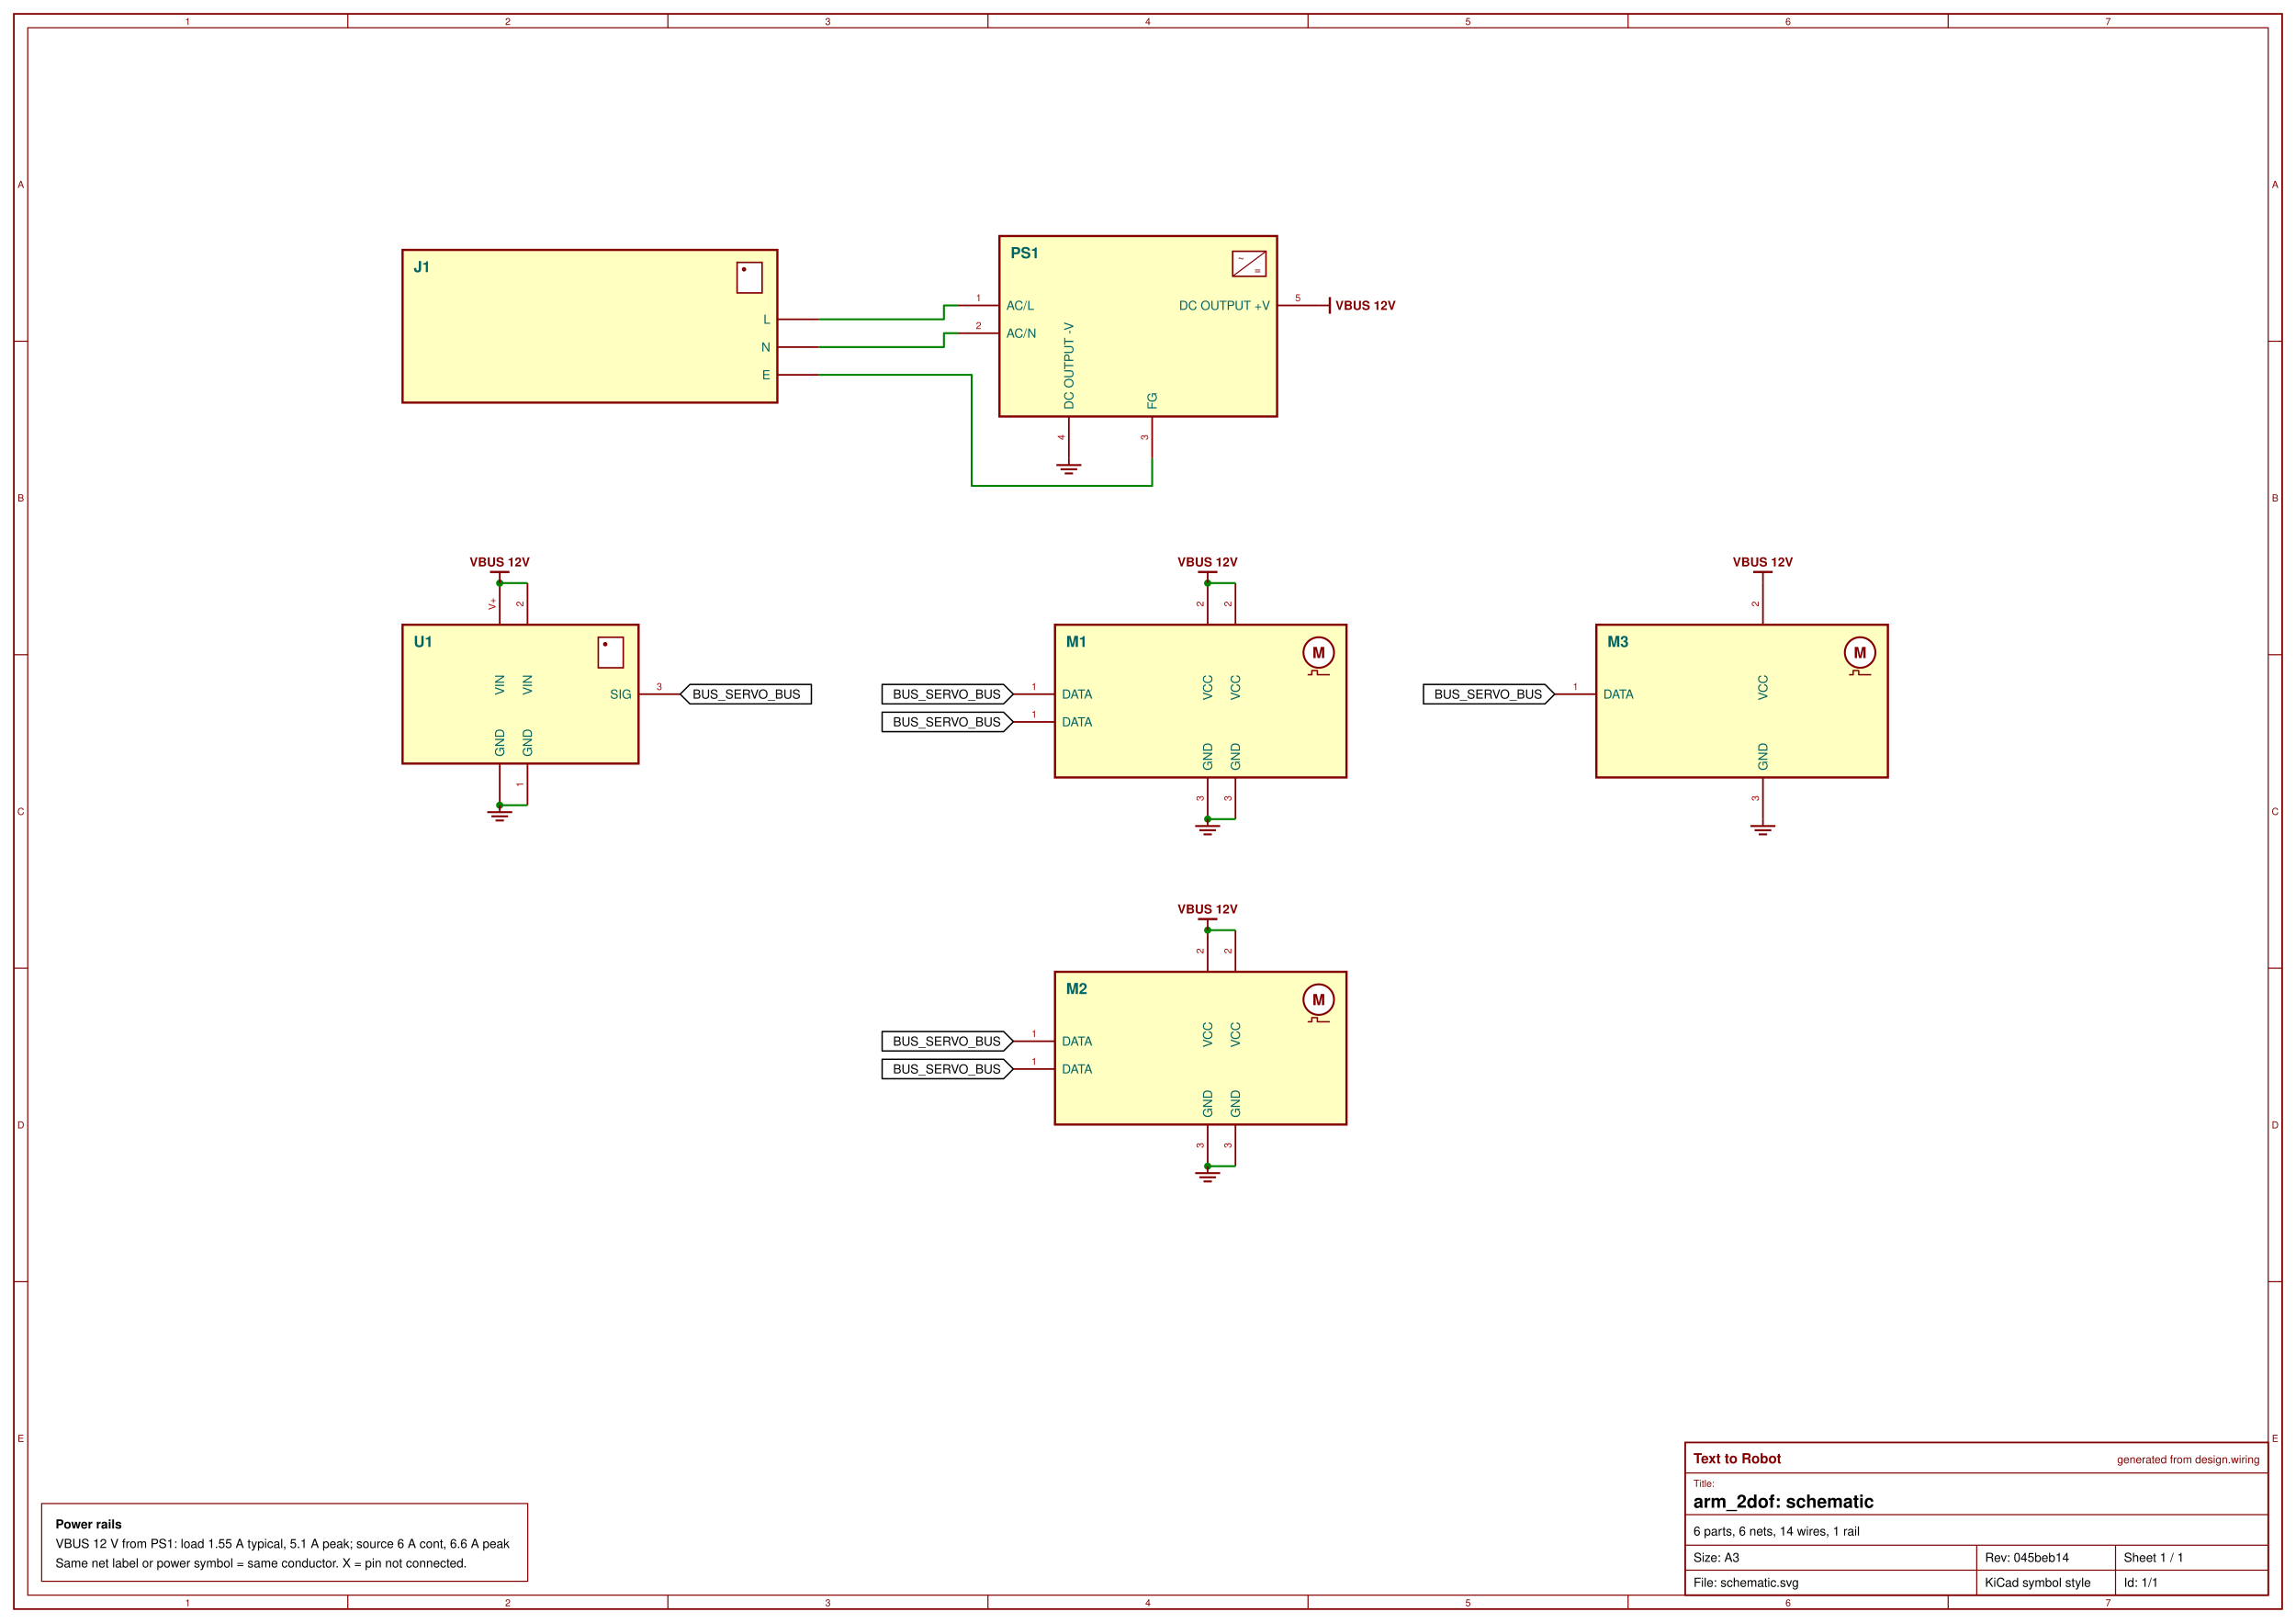
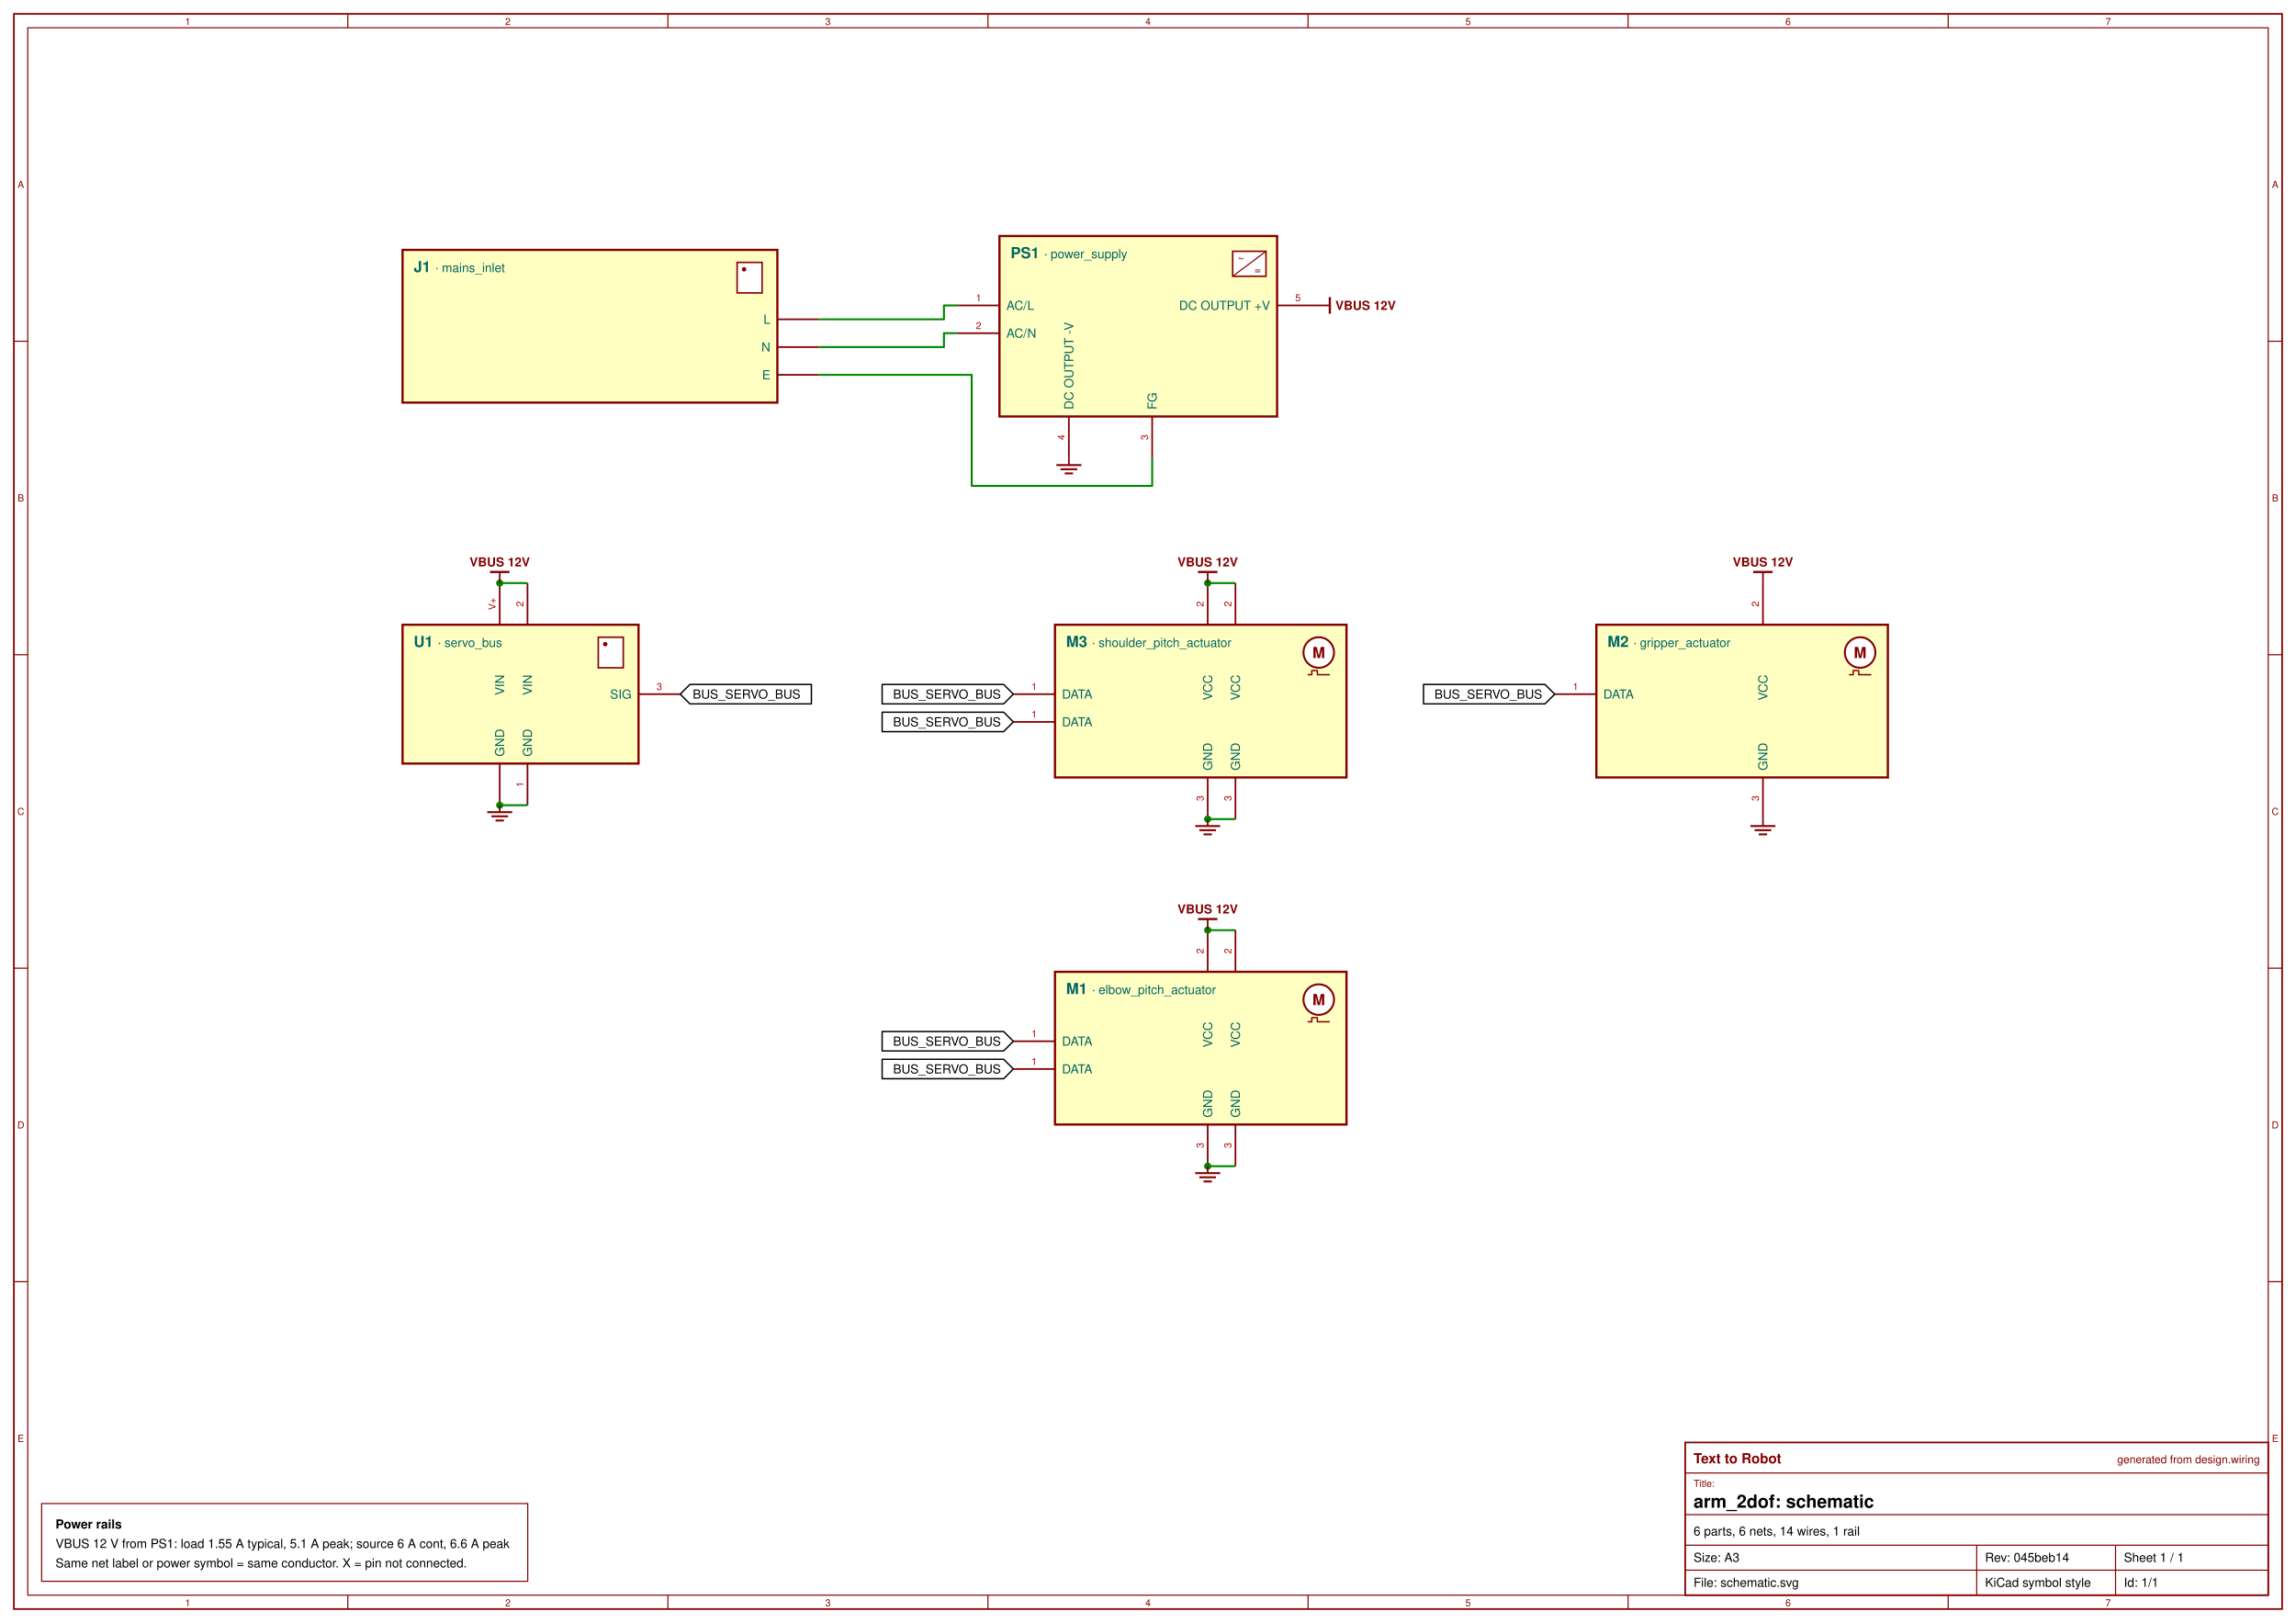
<svg xmlns="http://www.w3.org/2000/svg" viewBox="0 0 1654 1169" width="1654" height="1169" font-family="Helvetica, Arial, 'Liberation Sans', sans-serif">
  <rect x="0" y="0" width="1654" height="1169" fill="#ffffff" />
  <rect x="10" y="10" width="1634" height="1149" fill="none" stroke="#840000" stroke-width="1.2" class="frame" />
  <rect x="20" y="20" width="1614" height="1129" fill="none" stroke="#840000" stroke-width="0.8" class="frame" />
  <text x="135.29" y="18" font-size="7" text-anchor="middle" fill="#840000" data-g="frame">1</text>
  <text x="135.29" y="1157" font-size="7" text-anchor="middle" fill="#840000" data-g="frame">1</text>
  <line x1="250.57" y1="10" x2="250.57" y2="20" stroke="#840000" stroke-width="0.8" class="frame" />
  <line x1="250.57" y1="1149" x2="250.57" y2="1159" stroke="#840000" stroke-width="0.8" class="frame" />
  <text x="365.86" y="18" font-size="7" text-anchor="middle" fill="#840000" data-g="frame">2</text>
  <text x="365.86" y="1157" font-size="7" text-anchor="middle" fill="#840000" data-g="frame">2</text>
  <line x1="481.14" y1="10" x2="481.14" y2="20" stroke="#840000" stroke-width="0.8" class="frame" />
  <line x1="481.14" y1="1149" x2="481.14" y2="1159" stroke="#840000" stroke-width="0.8" class="frame" />
  <text x="596.43" y="18" font-size="7" text-anchor="middle" fill="#840000" data-g="frame">3</text>
  <text x="596.43" y="1157" font-size="7" text-anchor="middle" fill="#840000" data-g="frame">3</text>
  <line x1="711.71" y1="10" x2="711.71" y2="20" stroke="#840000" stroke-width="0.8" class="frame" />
  <line x1="711.71" y1="1149" x2="711.71" y2="1159" stroke="#840000" stroke-width="0.8" class="frame" />
  <text x="827" y="18" font-size="7" text-anchor="middle" fill="#840000" data-g="frame">4</text>
  <text x="827" y="1157" font-size="7" text-anchor="middle" fill="#840000" data-g="frame">4</text>
  <line x1="942.29" y1="10" x2="942.29" y2="20" stroke="#840000" stroke-width="0.8" class="frame" />
  <line x1="942.29" y1="1149" x2="942.29" y2="1159" stroke="#840000" stroke-width="0.8" class="frame" />
  <text x="1057.57" y="18" font-size="7" text-anchor="middle" fill="#840000" data-g="frame">5</text>
  <text x="1057.57" y="1157" font-size="7" text-anchor="middle" fill="#840000" data-g="frame">5</text>
  <line x1="1172.86" y1="10" x2="1172.86" y2="20" stroke="#840000" stroke-width="0.8" class="frame" />
  <line x1="1172.86" y1="1149" x2="1172.86" y2="1159" stroke="#840000" stroke-width="0.8" class="frame" />
  <text x="1288.14" y="18" font-size="7" text-anchor="middle" fill="#840000" data-g="frame">6</text>
  <text x="1288.14" y="1157" font-size="7" text-anchor="middle" fill="#840000" data-g="frame">6</text>
  <line x1="1403.43" y1="10" x2="1403.43" y2="20" stroke="#840000" stroke-width="0.8" class="frame" />
  <line x1="1403.43" y1="1149" x2="1403.43" y2="1159" stroke="#840000" stroke-width="0.8" class="frame" />
  <text x="1518.71" y="18" font-size="7" text-anchor="middle" fill="#840000" data-g="frame">7</text>
  <text x="1518.71" y="1157" font-size="7" text-anchor="middle" fill="#840000" data-g="frame">7</text>
  <text x="15" y="135.4" font-size="7" text-anchor="middle" fill="#840000" data-g="frame">A</text>
  <text x="1639" y="135.4" font-size="7" text-anchor="middle" fill="#840000" data-g="frame">A</text>
  <line x1="10" y1="245.8" x2="20" y2="245.8" stroke="#840000" stroke-width="0.8" class="frame" />
  <line x1="1634" y1="245.8" x2="1644" y2="245.8" stroke="#840000" stroke-width="0.8" class="frame" />
  <text x="15" y="361.2" font-size="7" text-anchor="middle" fill="#840000" data-g="frame">B</text>
  <text x="1639" y="361.2" font-size="7" text-anchor="middle" fill="#840000" data-g="frame">B</text>
  <line x1="10" y1="471.6" x2="20" y2="471.6" stroke="#840000" stroke-width="0.8" class="frame" />
  <line x1="1634" y1="471.6" x2="1644" y2="471.6" stroke="#840000" stroke-width="0.8" class="frame" />
  <text x="15" y="587" font-size="7" text-anchor="middle" fill="#840000" data-g="frame">C</text>
  <text x="1639" y="587" font-size="7" text-anchor="middle" fill="#840000" data-g="frame">C</text>
  <line x1="10" y1="697.4" x2="20" y2="697.4" stroke="#840000" stroke-width="0.8" class="frame" />
  <line x1="1634" y1="697.4" x2="1644" y2="697.4" stroke="#840000" stroke-width="0.8" class="frame" />
  <text x="15" y="812.8" font-size="7" text-anchor="middle" fill="#840000" data-g="frame">D</text>
  <text x="1639" y="812.8" font-size="7" text-anchor="middle" fill="#840000" data-g="frame">D</text>
  <line x1="10" y1="923.2" x2="20" y2="923.2" stroke="#840000" stroke-width="0.8" class="frame" />
  <line x1="1634" y1="923.2" x2="1644" y2="923.2" stroke="#840000" stroke-width="0.8" class="frame" />
  <text x="15" y="1038.6" font-size="7" text-anchor="middle" fill="#840000" data-g="frame">E</text>
  <text x="1639" y="1038.6" font-size="7" text-anchor="middle" fill="#840000" data-g="frame">E</text>
-   <rect x="760" y="450" width="210" height="110" fill="#ffffc2" stroke="#840000" stroke-width="1.6" class="sym body" data-g="S:M1" data-ref="M1" data-inst="shoulder_pitch_actuator" />
-   <text x="768" y="466" font-size="11" font-weight="700" fill="#006464" data-g="S:M1">M1</text>
-   <text x="768" y="480" font-size="9" fill="#006464" data-g="S:M1" />
-   <circle cx="950" cy="470" r="11" fill="#ffffff" stroke="#840000" stroke-width="1.4" class="sym" data-g="S:M1" />
-   <text x="950" y="474" font-size="11" text-anchor="middle" font-weight="700" fill="#840000" data-g="S:M1">M</text>
-   <polyline points="942,486 945,486 945,483 949,483 949,486 958,486" stroke="#840000" stroke-width="1" fill="none" stroke-linejoin="round" class="sym" data-g="S:M1" />
+   <rect x="760" y="450" width="210" height="110" fill="#ffffc2" stroke="#840000" stroke-width="1.6" class="sym body" data-g="S:M3" data-ref="M3" data-inst="shoulder_pitch_actuator" />
+   <text x="768" y="466" font-size="11" font-weight="700" fill="#006464" data-g="S:M3">M3</text>
+   <text x="786.34" y="466" font-size="9" fill="#006464" data-g="S:M3">· shoulder_pitch_actuator</text>
+   <text x="768" y="480" font-size="9" fill="#006464" data-g="S:M3" />
+   <circle cx="950" cy="470" r="11" fill="#ffffff" stroke="#840000" stroke-width="1.4" class="sym" data-g="S:M3" />
+   <text x="950" y="474" font-size="11" text-anchor="middle" font-weight="700" fill="#840000" data-g="S:M3">M</text>
+   <polyline points="942,486 945,486 945,483 949,483 949,486 958,486" stroke="#840000" stroke-width="1" fill="none" stroke-linejoin="round" class="sym" data-g="S:M3" />
  <line x1="760" y1="500" x2="730" y2="500" stroke="#840000" stroke-width="1.2" class="pin" data-pin="shoulder_pitch_actuator.bus_a.DATA" data-node="BUS_SERVO_BUS" />
-   <text x="745" y="497" font-size="7" text-anchor="middle" fill="#a90000" data-g="S:M1">1</text>
-   <text x="765" y="503.2" font-size="9" fill="#006464" data-g="S:M1">DATA</text>
+   <text x="745" y="497" font-size="7" text-anchor="middle" fill="#a90000" data-g="S:M3">1</text>
+   <text x="765" y="503.2" font-size="9" fill="#006464" data-g="S:M3">DATA</text>
  <line x1="870" y1="450" x2="870" y2="420" stroke="#840000" stroke-width="1.2" class="pin" data-pin="shoulder_pitch_actuator.bus_a.VCC" data-node="VBUS" />
-   <text x="867" y="435" font-size="7" text-anchor="middle" fill="#a90000" transform="rotate(-90 867 435)" data-g="S:M1">2</text>
-   <text x="873.2" y="486" font-size="9" text-anchor="end" fill="#006464" transform="rotate(-90 873.2 486)" data-g="S:M1">VCC</text>
+   <text x="867" y="435" font-size="7" text-anchor="middle" fill="#a90000" transform="rotate(-90 867 435)" data-g="S:M3">2</text>
+   <text x="873.2" y="486" font-size="9" text-anchor="end" fill="#006464" transform="rotate(-90 873.2 486)" data-g="S:M3">VCC</text>
  <line x1="870" y1="560" x2="870" y2="590" stroke="#840000" stroke-width="1.2" class="pin" data-pin="shoulder_pitch_actuator.bus_a.GND" data-node="GND" />
-   <text x="867" y="575" font-size="7" text-anchor="middle" fill="#a90000" transform="rotate(-90 867 575)" data-g="S:M1">3</text>
-   <text x="873.2" y="555" font-size="9" fill="#006464" transform="rotate(-90 873.2 555)" data-g="S:M1">GND</text>
+   <text x="867" y="575" font-size="7" text-anchor="middle" fill="#a90000" transform="rotate(-90 867 575)" data-g="S:M3">3</text>
+   <text x="873.2" y="555" font-size="9" fill="#006464" transform="rotate(-90 873.2 555)" data-g="S:M3">GND</text>
  <line x1="760" y1="520" x2="730" y2="520" stroke="#840000" stroke-width="1.2" class="pin" data-pin="shoulder_pitch_actuator.bus_b.DATA" data-node="BUS_SERVO_BUS" />
-   <text x="745" y="517" font-size="7" text-anchor="middle" fill="#a90000" data-g="S:M1">1</text>
-   <text x="765" y="523.2" font-size="9" fill="#006464" data-g="S:M1">DATA</text>
+   <text x="745" y="517" font-size="7" text-anchor="middle" fill="#a90000" data-g="S:M3">1</text>
+   <text x="765" y="523.2" font-size="9" fill="#006464" data-g="S:M3">DATA</text>
  <line x1="890" y1="450" x2="890" y2="420" stroke="#840000" stroke-width="1.2" class="pin" data-pin="shoulder_pitch_actuator.bus_b.VCC" data-node="VBUS" />
-   <text x="887" y="435" font-size="7" text-anchor="middle" fill="#a90000" transform="rotate(-90 887 435)" data-g="S:M1">2</text>
-   <text x="893.2" y="486" font-size="9" text-anchor="end" fill="#006464" transform="rotate(-90 893.2 486)" data-g="S:M1">VCC</text>
+   <text x="887" y="435" font-size="7" text-anchor="middle" fill="#a90000" transform="rotate(-90 887 435)" data-g="S:M3">2</text>
+   <text x="893.2" y="486" font-size="9" text-anchor="end" fill="#006464" transform="rotate(-90 893.2 486)" data-g="S:M3">VCC</text>
  <line x1="890" y1="560" x2="890" y2="590" stroke="#840000" stroke-width="1.2" class="pin" data-pin="shoulder_pitch_actuator.bus_b.GND" data-node="GND" />
-   <text x="887" y="575" font-size="7" text-anchor="middle" fill="#a90000" transform="rotate(-90 887 575)" data-g="S:M1">3</text>
-   <text x="893.2" y="555" font-size="9" fill="#006464" transform="rotate(-90 893.2 555)" data-g="S:M1">GND</text>
-   <rect x="760" y="700" width="210" height="110" fill="#ffffc2" stroke="#840000" stroke-width="1.6" class="sym body" data-g="S:M2" data-ref="M2" data-inst="elbow_pitch_actuator" />
-   <text x="768" y="716" font-size="11" font-weight="700" fill="#006464" data-g="S:M2">M2</text>
-   <text x="768" y="730" font-size="9" fill="#006464" data-g="S:M2" />
-   <circle cx="950" cy="720" r="11" fill="#ffffff" stroke="#840000" stroke-width="1.4" class="sym" data-g="S:M2" />
-   <text x="950" y="724" font-size="11" text-anchor="middle" font-weight="700" fill="#840000" data-g="S:M2">M</text>
-   <polyline points="942,736 945,736 945,733 949,733 949,736 958,736" stroke="#840000" stroke-width="1" fill="none" stroke-linejoin="round" class="sym" data-g="S:M2" />
+   <text x="887" y="575" font-size="7" text-anchor="middle" fill="#a90000" transform="rotate(-90 887 575)" data-g="S:M3">3</text>
+   <text x="893.2" y="555" font-size="9" fill="#006464" transform="rotate(-90 893.2 555)" data-g="S:M3">GND</text>
+   <rect x="760" y="700" width="210" height="110" fill="#ffffc2" stroke="#840000" stroke-width="1.6" class="sym body" data-g="S:M1" data-ref="M1" data-inst="elbow_pitch_actuator" />
+   <text x="768" y="716" font-size="11" font-weight="700" fill="#006464" data-g="S:M1">M1</text>
+   <text x="786.34" y="716" font-size="9" fill="#006464" data-g="S:M1">· elbow_pitch_actuator</text>
+   <text x="768" y="730" font-size="9" fill="#006464" data-g="S:M1" />
+   <circle cx="950" cy="720" r="11" fill="#ffffff" stroke="#840000" stroke-width="1.4" class="sym" data-g="S:M1" />
+   <text x="950" y="724" font-size="11" text-anchor="middle" font-weight="700" fill="#840000" data-g="S:M1">M</text>
+   <polyline points="942,736 945,736 945,733 949,733 949,736 958,736" stroke="#840000" stroke-width="1" fill="none" stroke-linejoin="round" class="sym" data-g="S:M1" />
  <line x1="760" y1="750" x2="730" y2="750" stroke="#840000" stroke-width="1.2" class="pin" data-pin="elbow_pitch_actuator.bus_a.DATA" data-node="BUS_SERVO_BUS" />
-   <text x="745" y="747" font-size="7" text-anchor="middle" fill="#a90000" data-g="S:M2">1</text>
-   <text x="765" y="753.2" font-size="9" fill="#006464" data-g="S:M2">DATA</text>
+   <text x="745" y="747" font-size="7" text-anchor="middle" fill="#a90000" data-g="S:M1">1</text>
+   <text x="765" y="753.2" font-size="9" fill="#006464" data-g="S:M1">DATA</text>
  <line x1="870" y1="700" x2="870" y2="670" stroke="#840000" stroke-width="1.2" class="pin" data-pin="elbow_pitch_actuator.bus_a.VCC" data-node="VBUS" />
-   <text x="867" y="685" font-size="7" text-anchor="middle" fill="#a90000" transform="rotate(-90 867 685)" data-g="S:M2">2</text>
-   <text x="873.2" y="736" font-size="9" text-anchor="end" fill="#006464" transform="rotate(-90 873.2 736)" data-g="S:M2">VCC</text>
+   <text x="867" y="685" font-size="7" text-anchor="middle" fill="#a90000" transform="rotate(-90 867 685)" data-g="S:M1">2</text>
+   <text x="873.2" y="736" font-size="9" text-anchor="end" fill="#006464" transform="rotate(-90 873.2 736)" data-g="S:M1">VCC</text>
  <line x1="870" y1="810" x2="870" y2="840" stroke="#840000" stroke-width="1.2" class="pin" data-pin="elbow_pitch_actuator.bus_a.GND" data-node="GND" />
-   <text x="867" y="825" font-size="7" text-anchor="middle" fill="#a90000" transform="rotate(-90 867 825)" data-g="S:M2">3</text>
-   <text x="873.2" y="805" font-size="9" fill="#006464" transform="rotate(-90 873.2 805)" data-g="S:M2">GND</text>
+   <text x="867" y="825" font-size="7" text-anchor="middle" fill="#a90000" transform="rotate(-90 867 825)" data-g="S:M1">3</text>
+   <text x="873.2" y="805" font-size="9" fill="#006464" transform="rotate(-90 873.2 805)" data-g="S:M1">GND</text>
  <line x1="760" y1="770" x2="730" y2="770" stroke="#840000" stroke-width="1.2" class="pin" data-pin="elbow_pitch_actuator.bus_b.DATA" data-node="BUS_SERVO_BUS" />
-   <text x="745" y="767" font-size="7" text-anchor="middle" fill="#a90000" data-g="S:M2">1</text>
-   <text x="765" y="773.2" font-size="9" fill="#006464" data-g="S:M2">DATA</text>
+   <text x="745" y="767" font-size="7" text-anchor="middle" fill="#a90000" data-g="S:M1">1</text>
+   <text x="765" y="773.2" font-size="9" fill="#006464" data-g="S:M1">DATA</text>
  <line x1="890" y1="700" x2="890" y2="670" stroke="#840000" stroke-width="1.2" class="pin" data-pin="elbow_pitch_actuator.bus_b.VCC" data-node="VBUS" />
-   <text x="887" y="685" font-size="7" text-anchor="middle" fill="#a90000" transform="rotate(-90 887 685)" data-g="S:M2">2</text>
-   <text x="893.2" y="736" font-size="9" text-anchor="end" fill="#006464" transform="rotate(-90 893.2 736)" data-g="S:M2">VCC</text>
+   <text x="887" y="685" font-size="7" text-anchor="middle" fill="#a90000" transform="rotate(-90 887 685)" data-g="S:M1">2</text>
+   <text x="893.2" y="736" font-size="9" text-anchor="end" fill="#006464" transform="rotate(-90 893.2 736)" data-g="S:M1">VCC</text>
  <line x1="890" y1="810" x2="890" y2="840" stroke="#840000" stroke-width="1.2" class="pin" data-pin="elbow_pitch_actuator.bus_b.GND" data-node="GND" />
-   <text x="887" y="825" font-size="7" text-anchor="middle" fill="#a90000" transform="rotate(-90 887 825)" data-g="S:M2">3</text>
-   <text x="893.2" y="805" font-size="9" fill="#006464" transform="rotate(-90 893.2 805)" data-g="S:M2">GND</text>
-   <rect x="1150" y="450" width="210" height="110" fill="#ffffc2" stroke="#840000" stroke-width="1.6" class="sym body" data-g="S:M3" data-ref="M3" data-inst="gripper_actuator" />
-   <text x="1158" y="466" font-size="11" font-weight="700" fill="#006464" data-g="S:M3">M3</text>
-   <text x="1158" y="480" font-size="9" fill="#006464" data-g="S:M3" />
-   <circle cx="1340" cy="470" r="11" fill="#ffffff" stroke="#840000" stroke-width="1.4" class="sym" data-g="S:M3" />
-   <text x="1340" y="474" font-size="11" text-anchor="middle" font-weight="700" fill="#840000" data-g="S:M3">M</text>
-   <polyline points="1332,486 1335,486 1335,483 1339,483 1339,486 1348,486" stroke="#840000" stroke-width="1" fill="none" stroke-linejoin="round" class="sym" data-g="S:M3" />
+   <text x="887" y="825" font-size="7" text-anchor="middle" fill="#a90000" transform="rotate(-90 887 825)" data-g="S:M1">3</text>
+   <text x="893.2" y="805" font-size="9" fill="#006464" transform="rotate(-90 893.2 805)" data-g="S:M1">GND</text>
+   <rect x="1150" y="450" width="210" height="110" fill="#ffffc2" stroke="#840000" stroke-width="1.6" class="sym body" data-g="S:M2" data-ref="M2" data-inst="gripper_actuator" />
+   <text x="1158" y="466" font-size="11" font-weight="700" fill="#006464" data-g="S:M2">M2</text>
+   <text x="1176.34" y="466" font-size="9" fill="#006464" data-g="S:M2">· gripper_actuator</text>
+   <text x="1158" y="480" font-size="9" fill="#006464" data-g="S:M2" />
+   <circle cx="1340" cy="470" r="11" fill="#ffffff" stroke="#840000" stroke-width="1.4" class="sym" data-g="S:M2" />
+   <text x="1340" y="474" font-size="11" text-anchor="middle" font-weight="700" fill="#840000" data-g="S:M2">M</text>
+   <polyline points="1332,486 1335,486 1335,483 1339,483 1339,486 1348,486" stroke="#840000" stroke-width="1" fill="none" stroke-linejoin="round" class="sym" data-g="S:M2" />
  <line x1="1150" y1="500" x2="1120" y2="500" stroke="#840000" stroke-width="1.2" class="pin" data-pin="gripper_actuator.bus_a.DATA" data-node="BUS_SERVO_BUS" />
-   <text x="1135" y="497" font-size="7" text-anchor="middle" fill="#a90000" data-g="S:M3">1</text>
-   <text x="1155" y="503.2" font-size="9" fill="#006464" data-g="S:M3">DATA</text>
+   <text x="1135" y="497" font-size="7" text-anchor="middle" fill="#a90000" data-g="S:M2">1</text>
+   <text x="1155" y="503.2" font-size="9" fill="#006464" data-g="S:M2">DATA</text>
  <line x1="1270" y1="450" x2="1270" y2="420" stroke="#840000" stroke-width="1.2" class="pin" data-pin="gripper_actuator.bus_a.VCC" data-node="VBUS" />
-   <text x="1267" y="435" font-size="7" text-anchor="middle" fill="#a90000" transform="rotate(-90 1267 435)" data-g="S:M3">2</text>
-   <text x="1273.2" y="486" font-size="9" text-anchor="end" fill="#006464" transform="rotate(-90 1273.2 486)" data-g="S:M3">VCC</text>
+   <text x="1267" y="435" font-size="7" text-anchor="middle" fill="#a90000" transform="rotate(-90 1267 435)" data-g="S:M2">2</text>
+   <text x="1273.2" y="486" font-size="9" text-anchor="end" fill="#006464" transform="rotate(-90 1273.2 486)" data-g="S:M2">VCC</text>
  <line x1="1270" y1="560" x2="1270" y2="590" stroke="#840000" stroke-width="1.2" class="pin" data-pin="gripper_actuator.bus_a.GND" data-node="GND" />
-   <text x="1267" y="575" font-size="7" text-anchor="middle" fill="#a90000" transform="rotate(-90 1267 575)" data-g="S:M3">3</text>
-   <text x="1273.2" y="555" font-size="9" fill="#006464" transform="rotate(-90 1273.2 555)" data-g="S:M3">GND</text>
+   <text x="1267" y="575" font-size="7" text-anchor="middle" fill="#a90000" transform="rotate(-90 1267 575)" data-g="S:M2">3</text>
+   <text x="1273.2" y="555" font-size="9" fill="#006464" transform="rotate(-90 1273.2 555)" data-g="S:M2">GND</text>
  <rect x="720" y="170" width="200" height="130" fill="#ffffc2" stroke="#840000" stroke-width="1.6" class="sym body" data-g="S:PS1" data-ref="PS1" data-inst="power_supply" />
  <text x="728" y="186" font-size="11" font-weight="700" fill="#006464" data-g="S:PS1">PS1</text>
+   <text x="751.85" y="186" font-size="9" fill="#006464" data-g="S:PS1">· power_supply</text>
  <text x="728" y="200" font-size="9" fill="#006464" data-g="S:PS1" />
  <rect x="888" y="181" width="24" height="18" fill="#ffffff" stroke="#840000" stroke-width="1.1" class="sym" data-g="S:PS1" />
  <line x1="888" y1="199" x2="912" y2="181" stroke="#840000" stroke-width="0.8" class="sym" data-g="S:PS1" />
  <text x="894" y="189" font-size="8" text-anchor="middle" fill="#840000" data-g="S:PS1">~</text>
  <text x="906" y="197" font-size="8" text-anchor="middle" fill="#840000" data-g="S:PS1">=</text>
  <line x1="720" y1="220" x2="690" y2="220" stroke="#840000" stroke-width="1.2" class="pin" data-pin="power_supply.ac_in.AC/L" data-node="MAINS_L" />
  <text x="705" y="217" font-size="7" text-anchor="middle" fill="#a90000" data-g="S:PS1">1</text>
  <text x="725" y="223.2" font-size="9" fill="#006464" data-g="S:PS1">AC/L</text>
  <line x1="720" y1="240" x2="690" y2="240" stroke="#840000" stroke-width="1.2" class="pin" data-pin="power_supply.ac_in.AC/N" data-node="MAINS_N" />
  <text x="705" y="237" font-size="7" text-anchor="middle" fill="#a90000" data-g="S:PS1">2</text>
  <text x="725" y="243.2" font-size="9" fill="#006464" data-g="S:PS1">AC/N</text>
  <line x1="830" y1="300" x2="830" y2="330" stroke="#840000" stroke-width="1.2" class="pin" data-pin="power_supply.ac_in.FG" data-node="MAINS_E" />
  <text x="827" y="315" font-size="7" text-anchor="middle" fill="#a90000" transform="rotate(-90 827 315)" data-g="S:PS1">3</text>
  <text x="833.2" y="295" font-size="9" fill="#006464" transform="rotate(-90 833.2 295)" data-g="S:PS1">FG</text>
  <line x1="770" y1="300" x2="770" y2="330" stroke="#840000" stroke-width="1.2" class="pin" data-pin="power_supply.dc_out.DC OUTPUT -V" data-node="GND" />
  <text x="767" y="315" font-size="7" text-anchor="middle" fill="#a90000" transform="rotate(-90 767 315)" data-g="S:PS1">4</text>
  <text x="773.2" y="295" font-size="9" fill="#006464" transform="rotate(-90 773.2 295)" data-g="S:PS1">DC OUTPUT -V</text>
  <line x1="920" y1="220" x2="950" y2="220" stroke="#840000" stroke-width="1.2" class="pin" data-pin="power_supply.dc_out.DC OUTPUT +V" data-node="VBUS" />
  <text x="935" y="217" font-size="7" text-anchor="middle" fill="#a90000" data-g="S:PS1">5</text>
  <text x="915" y="223.2" font-size="9" text-anchor="end" fill="#006464" data-g="S:PS1">DC OUTPUT +V</text>
  <rect x="290" y="450" width="170" height="100" fill="#ffffc2" stroke="#840000" stroke-width="1.6" class="sym body" data-g="S:U1" data-ref="U1" data-inst="servo_bus" />
  <text x="298" y="466" font-size="11" font-weight="700" fill="#006464" data-g="S:U1">U1</text>
+   <text x="315.12" y="466" font-size="9" fill="#006464" data-g="S:U1">· servo_bus</text>
  <text x="298" y="480" font-size="9" fill="#006464" data-g="S:U1" />
  <rect x="431" y="459" width="18" height="22" fill="#ffffff" stroke="#840000" stroke-width="1.1" class="sym" data-g="S:U1" />
  <circle cx="436" cy="464" r="1.6" fill="#840000" class="sym" data-g="S:U1" />
  <line x1="360" y1="450" x2="360" y2="420" stroke="#840000" stroke-width="1.2" class="pin" data-pin="servo_bus.screw_in.VIN" data-node="VBUS" />
  <text x="357" y="435" font-size="7" text-anchor="middle" fill="#a90000" transform="rotate(-90 357 435)" data-g="S:U1">V+</text>
  <text x="363.2" y="486" font-size="9" text-anchor="end" fill="#006464" transform="rotate(-90 363.2 486)" data-g="S:U1">VIN</text>
  <line x1="360" y1="550" x2="360" y2="580" stroke="#840000" stroke-width="1.2" class="pin" data-pin="servo_bus.screw_in.GND" data-node="GND" />
  <text x="363.2" y="545" font-size="9" fill="#006464" transform="rotate(-90 363.2 545)" data-g="S:U1">GND</text>
  <line x1="380" y1="550" x2="380" y2="580" stroke="#840000" stroke-width="1.2" class="pin" data-pin="servo_bus.servo_bus.GND" data-node="GND" />
  <text x="377" y="565" font-size="7" text-anchor="middle" fill="#a90000" transform="rotate(-90 377 565)" data-g="S:U1">1</text>
  <text x="383.2" y="545" font-size="9" fill="#006464" transform="rotate(-90 383.2 545)" data-g="S:U1">GND</text>
  <line x1="380" y1="450" x2="380" y2="420" stroke="#840000" stroke-width="1.2" class="pin" data-pin="servo_bus.servo_bus.VIN" data-node="VBUS" />
  <text x="377" y="435" font-size="7" text-anchor="middle" fill="#a90000" transform="rotate(-90 377 435)" data-g="S:U1">2</text>
  <text x="383.2" y="486" font-size="9" text-anchor="end" fill="#006464" transform="rotate(-90 383.2 486)" data-g="S:U1">VIN</text>
  <line x1="460" y1="500" x2="490" y2="500" stroke="#840000" stroke-width="1.2" class="pin" data-pin="servo_bus.servo_bus.SIG" data-node="BUS_SERVO_BUS" />
  <text x="475" y="497" font-size="7" text-anchor="middle" fill="#a90000" data-g="S:U1">3</text>
  <text x="455" y="503.2" font-size="9" text-anchor="end" fill="#006464" data-g="S:U1">SIG</text>
  <rect x="290" y="180" width="270" height="110" fill="#ffffc2" stroke="#840000" stroke-width="1.6" class="sym body" data-g="S:J1" data-ref="J1" data-inst="mains_inlet" />
  <text x="298" y="196" font-size="11" font-weight="700" fill="#006464" data-g="S:J1">J1</text>
+   <text x="313.29" y="196" font-size="9" fill="#006464" data-g="S:J1">· mains_inlet</text>
  <text x="298" y="210" font-size="9" fill="#006464" data-g="S:J1" />
  <rect x="531" y="189" width="18" height="22" fill="#ffffff" stroke="#840000" stroke-width="1.1" class="sym" data-g="S:J1" />
  <circle cx="536" cy="194" r="1.6" fill="#840000" class="sym" data-g="S:J1" />
  <line x1="560" y1="230" x2="590" y2="230" stroke="#840000" stroke-width="1.2" class="pin" data-pin="mains_inlet.load.L" data-node="MAINS_L" />
  <text x="555" y="233.2" font-size="9" text-anchor="end" fill="#006464" data-g="S:J1">L</text>
  <line x1="560" y1="250" x2="590" y2="250" stroke="#840000" stroke-width="1.2" class="pin" data-pin="mains_inlet.load.N" data-node="MAINS_N" />
  <text x="555" y="253.2" font-size="9" text-anchor="end" fill="#006464" data-g="S:J1">N</text>
  <line x1="560" y1="270" x2="590" y2="270" stroke="#840000" stroke-width="1.2" class="pin" data-pin="mains_inlet.load.E" data-node="MAINS_E" />
  <text x="555" y="273.2" font-size="9" text-anchor="end" fill="#006464" data-g="S:J1">E</text>
  <polyline points="870,420 890,420" stroke="#008400" stroke-width="1.4" fill="none" stroke-linejoin="round" class="wire" data-node="VBUS" />
  <circle cx="870" cy="420" r="2.6" fill="#008400" class="junction" />
  <polyline points="870,590 890,590" stroke="#008400" stroke-width="1.4" fill="none" stroke-linejoin="round" class="wire" data-node="GND" />
  <circle cx="870" cy="590" r="2.6" fill="#008400" class="junction" />
  <polyline points="870,670 890,670" stroke="#008400" stroke-width="1.4" fill="none" stroke-linejoin="round" class="wire" data-node="VBUS" />
  <circle cx="870" cy="670" r="2.6" fill="#008400" class="junction" />
  <polyline points="870,840 890,840" stroke="#008400" stroke-width="1.4" fill="none" stroke-linejoin="round" class="wire" data-node="GND" />
  <circle cx="870" cy="840" r="2.6" fill="#008400" class="junction" />
  <polyline points="360,420 380,420" stroke="#008400" stroke-width="1.4" fill="none" stroke-linejoin="round" class="wire" data-node="VBUS" />
  <circle cx="360" cy="420" r="2.6" fill="#008400" class="junction" />
  <polyline points="360,580 380,580" stroke="#008400" stroke-width="1.4" fill="none" stroke-linejoin="round" class="wire" data-node="GND" />
  <circle cx="360" cy="580" r="2.6" fill="#008400" class="junction" />
  <polygon points="730,500 723,493 635.48,493 635.48,507 723,507" stroke="#000000" stroke-width="1" fill="#ffffff" stroke-linejoin="round" class="ann label" data-g="A1" data-name="BUS_SERVO_BUS" data-at="730,500" />
  <text x="721" y="503.2" font-size="9" text-anchor="end" data-g="A1">BUS_SERVO_BUS</text>
  <line x1="870" y1="420" x2="870" y2="412" stroke="#840000" stroke-width="1.2" class="ann power" data-g="A2" data-name="VBUS" data-at="870,420" />
  <line x1="863" y1="412" x2="877" y2="412" stroke="#840000" stroke-width="1.6" class="ann" data-g="A2" />
  <text x="870" y="408" font-size="9" text-anchor="middle" font-weight="700" fill="#840000" data-g="A2">VBUS 12V</text>
  <line x1="870" y1="590" x2="870" y2="595" stroke="#840000" stroke-width="1.2" class="ann power" data-g="A3" data-name="GND" data-at="870,590" />
  <line x1="861" y1="595" x2="879" y2="595" stroke="#840000" stroke-width="1.4" class="ann" data-g="A3" />
  <line x1="864" y1="598" x2="876" y2="598" stroke="#840000" stroke-width="1.4" class="ann" data-g="A3" />
  <line x1="867" y1="601" x2="873" y2="601" stroke="#840000" stroke-width="1.4" class="ann" data-g="A3" />
  <polygon points="730,520 723,513 635.48,513 635.48,527 723,527" stroke="#000000" stroke-width="1" fill="#ffffff" stroke-linejoin="round" class="ann label" data-g="A4" data-name="BUS_SERVO_BUS" data-at="730,520" />
  <text x="721" y="523.2" font-size="9" text-anchor="end" data-g="A4">BUS_SERVO_BUS</text>
  <polygon points="730,750 723,743 635.48,743 635.48,757 723,757" stroke="#000000" stroke-width="1" fill="#ffffff" stroke-linejoin="round" class="ann label" data-g="A5" data-name="BUS_SERVO_BUS" data-at="730,750" />
  <text x="721" y="753.2" font-size="9" text-anchor="end" data-g="A5">BUS_SERVO_BUS</text>
  <line x1="870" y1="670" x2="870" y2="662" stroke="#840000" stroke-width="1.2" class="ann power" data-g="A6" data-name="VBUS" data-at="870,670" />
  <line x1="863" y1="662" x2="877" y2="662" stroke="#840000" stroke-width="1.6" class="ann" data-g="A6" />
  <text x="870" y="658" font-size="9" text-anchor="middle" font-weight="700" fill="#840000" data-g="A6">VBUS 12V</text>
  <line x1="870" y1="840" x2="870" y2="845" stroke="#840000" stroke-width="1.2" class="ann power" data-g="A7" data-name="GND" data-at="870,840" />
  <line x1="861" y1="845" x2="879" y2="845" stroke="#840000" stroke-width="1.4" class="ann" data-g="A7" />
  <line x1="864" y1="848" x2="876" y2="848" stroke="#840000" stroke-width="1.4" class="ann" data-g="A7" />
  <line x1="867" y1="851" x2="873" y2="851" stroke="#840000" stroke-width="1.4" class="ann" data-g="A7" />
  <polygon points="730,770 723,763 635.48,763 635.48,777 723,777" stroke="#000000" stroke-width="1" fill="#ffffff" stroke-linejoin="round" class="ann label" data-g="A8" data-name="BUS_SERVO_BUS" data-at="730,770" />
  <text x="721" y="773.2" font-size="9" text-anchor="end" data-g="A8">BUS_SERVO_BUS</text>
  <polygon points="1120,500 1113,493 1025.47,493 1025.47,507 1113,507" stroke="#000000" stroke-width="1" fill="#ffffff" stroke-linejoin="round" class="ann label" data-g="A9" data-name="BUS_SERVO_BUS" data-at="1120,500" />
  <text x="1111" y="503.2" font-size="9" text-anchor="end" data-g="A9">BUS_SERVO_BUS</text>
  <line x1="1270" y1="420" x2="1270" y2="412" stroke="#840000" stroke-width="1.2" class="ann power" data-g="A10" data-name="VBUS" data-at="1270,420" />
  <line x1="1263" y1="412" x2="1277" y2="412" stroke="#840000" stroke-width="1.6" class="ann" data-g="A10" />
  <text x="1270" y="408" font-size="9" text-anchor="middle" font-weight="700" fill="#840000" data-g="A10">VBUS 12V</text>
  <line x1="1270" y1="590" x2="1270" y2="595" stroke="#840000" stroke-width="1.2" class="ann power" data-g="A11" data-name="GND" data-at="1270,590" />
  <line x1="1261" y1="595" x2="1279" y2="595" stroke="#840000" stroke-width="1.4" class="ann" data-g="A11" />
  <line x1="1264" y1="598" x2="1276" y2="598" stroke="#840000" stroke-width="1.4" class="ann" data-g="A11" />
  <line x1="1267" y1="601" x2="1273" y2="601" stroke="#840000" stroke-width="1.4" class="ann" data-g="A11" />
  <line x1="770" y1="330" x2="770" y2="335" stroke="#840000" stroke-width="1.2" class="ann power" data-g="A12" data-name="GND" data-at="770,330" />
  <line x1="761" y1="335" x2="779" y2="335" stroke="#840000" stroke-width="1.4" class="ann" data-g="A12" />
  <line x1="764" y1="338" x2="776" y2="338" stroke="#840000" stroke-width="1.4" class="ann" data-g="A12" />
  <line x1="767" y1="341" x2="773" y2="341" stroke="#840000" stroke-width="1.4" class="ann" data-g="A12" />
  <line x1="950" y1="220" x2="958" y2="220" stroke="#840000" stroke-width="1.2" class="ann power" data-g="A13" data-name="VBUS" data-at="950,220" />
  <line x1="958" y1="214" x2="958" y2="226" stroke="#840000" stroke-width="1.6" class="ann" data-g="A13" />
  <text x="962" y="223.2" font-size="9" font-weight="700" fill="#840000" data-g="A13">VBUS 12V</text>
  <line x1="360" y1="420" x2="360" y2="412" stroke="#840000" stroke-width="1.2" class="ann power" data-g="A14" data-name="VBUS" data-at="360,420" />
  <line x1="353" y1="412" x2="367" y2="412" stroke="#840000" stroke-width="1.6" class="ann" data-g="A14" />
  <text x="360" y="408" font-size="9" text-anchor="middle" font-weight="700" fill="#840000" data-g="A14">VBUS 12V</text>
  <line x1="360" y1="580" x2="360" y2="585" stroke="#840000" stroke-width="1.2" class="ann power" data-g="A15" data-name="GND" data-at="360,580" />
  <line x1="351" y1="585" x2="369" y2="585" stroke="#840000" stroke-width="1.4" class="ann" data-g="A15" />
  <line x1="354" y1="588" x2="366" y2="588" stroke="#840000" stroke-width="1.4" class="ann" data-g="A15" />
  <line x1="357" y1="591" x2="363" y2="591" stroke="#840000" stroke-width="1.4" class="ann" data-g="A15" />
  <polygon points="490,500 497,493 584.52,493 584.52,507 497,507" stroke="#000000" stroke-width="1" fill="#ffffff" stroke-linejoin="round" class="ann label" data-g="A16" data-name="BUS_SERVO_BUS" data-at="490,500" />
  <text x="499" y="503.2" font-size="9" data-g="A16">BUS_SERVO_BUS</text>
  <polyline points="590,270 700,270 700,350 830,350 830,330" stroke="#008400" stroke-width="1.4" fill="none" stroke-linejoin="round" class="wire" data-node="MAINS_E" />
  <polyline points="590,230 680,230 680,220 690,220" stroke="#008400" stroke-width="1.4" fill="none" stroke-linejoin="round" class="wire" data-node="MAINS_L" />
  <polyline points="590,250 680,250 680,240 690,240" stroke="#008400" stroke-width="1.4" fill="none" stroke-linejoin="round" class="wire" data-node="MAINS_N" />
  <rect x="30" y="1083" width="350.18" height="56" fill="#ffffff" stroke="#840000" stroke-width="0.8" class="notes" data-g="notes" />
  <text x="40" y="1101" font-size="9" font-weight="700" data-g="notes">Power rails</text>
  <text x="40" y="1115" font-size="9" data-g="notes">VBUS  12 V from PS1: load 1.55 A typical, 5.1 A peak; source 6 A cont, 6.6 A peak</text>
  <text x="40" y="1129" font-size="9" data-g="notes">Same net label or power symbol = same conductor. X = pin not connected.</text>
  <rect x="1214" y="1039" width="420" height="110" fill="#ffffff" stroke="#840000" stroke-width="1.2" class="titleblock" data-g="title" />
  <line x1="1214" y1="1061" x2="1634" y2="1061" stroke="#840000" stroke-width="0.8" data-g="title" />
  <line x1="1214" y1="1091" x2="1634" y2="1091" stroke="#840000" stroke-width="0.8" data-g="title" />
  <line x1="1214" y1="1113" x2="1634" y2="1113" stroke="#840000" stroke-width="0.8" data-g="title" />
  <line x1="1214" y1="1131" x2="1634" y2="1131" stroke="#840000" stroke-width="0.8" data-g="title" />
  <line x1="1424" y1="1113" x2="1424" y2="1149" stroke="#840000" stroke-width="0.8" data-g="title" />
  <line x1="1524" y1="1113" x2="1524" y2="1149" stroke="#840000" stroke-width="0.8" data-g="title" />
  <text x="1220" y="1054" font-size="10" font-weight="700" fill="#840000" data-g="title">Text to Robot</text>
  <text x="1628" y="1054" font-size="8" text-anchor="end" fill="#840000" data-g="title">generated from design.wiring</text>
  <text x="1220" y="1071" font-size="7" fill="#840000" data-g="title">Title:</text>
  <text x="1220" y="1086" font-size="13" font-weight="700" data-g="title">arm_2dof: schematic</text>
  <text x="1220" y="1106" font-size="9" data-g="title">6 parts, 6 nets, 14 wires, 1 rail</text>
  <text x="1220" y="1125" font-size="9" data-g="title">Size: A3</text>
  <text x="1430" y="1125" font-size="9" data-g="title">Rev: 045beb14</text>
  <text x="1530" y="1125" font-size="9" data-g="title">Sheet 1 / 1</text>
  <text x="1220" y="1143" font-size="9" data-g="title">File: schematic.svg</text>
  <text x="1430" y="1143" font-size="9" data-g="title">KiCad symbol style</text>
  <text x="1530" y="1143" font-size="9" data-g="title">Id: 1/1</text>
</svg>
